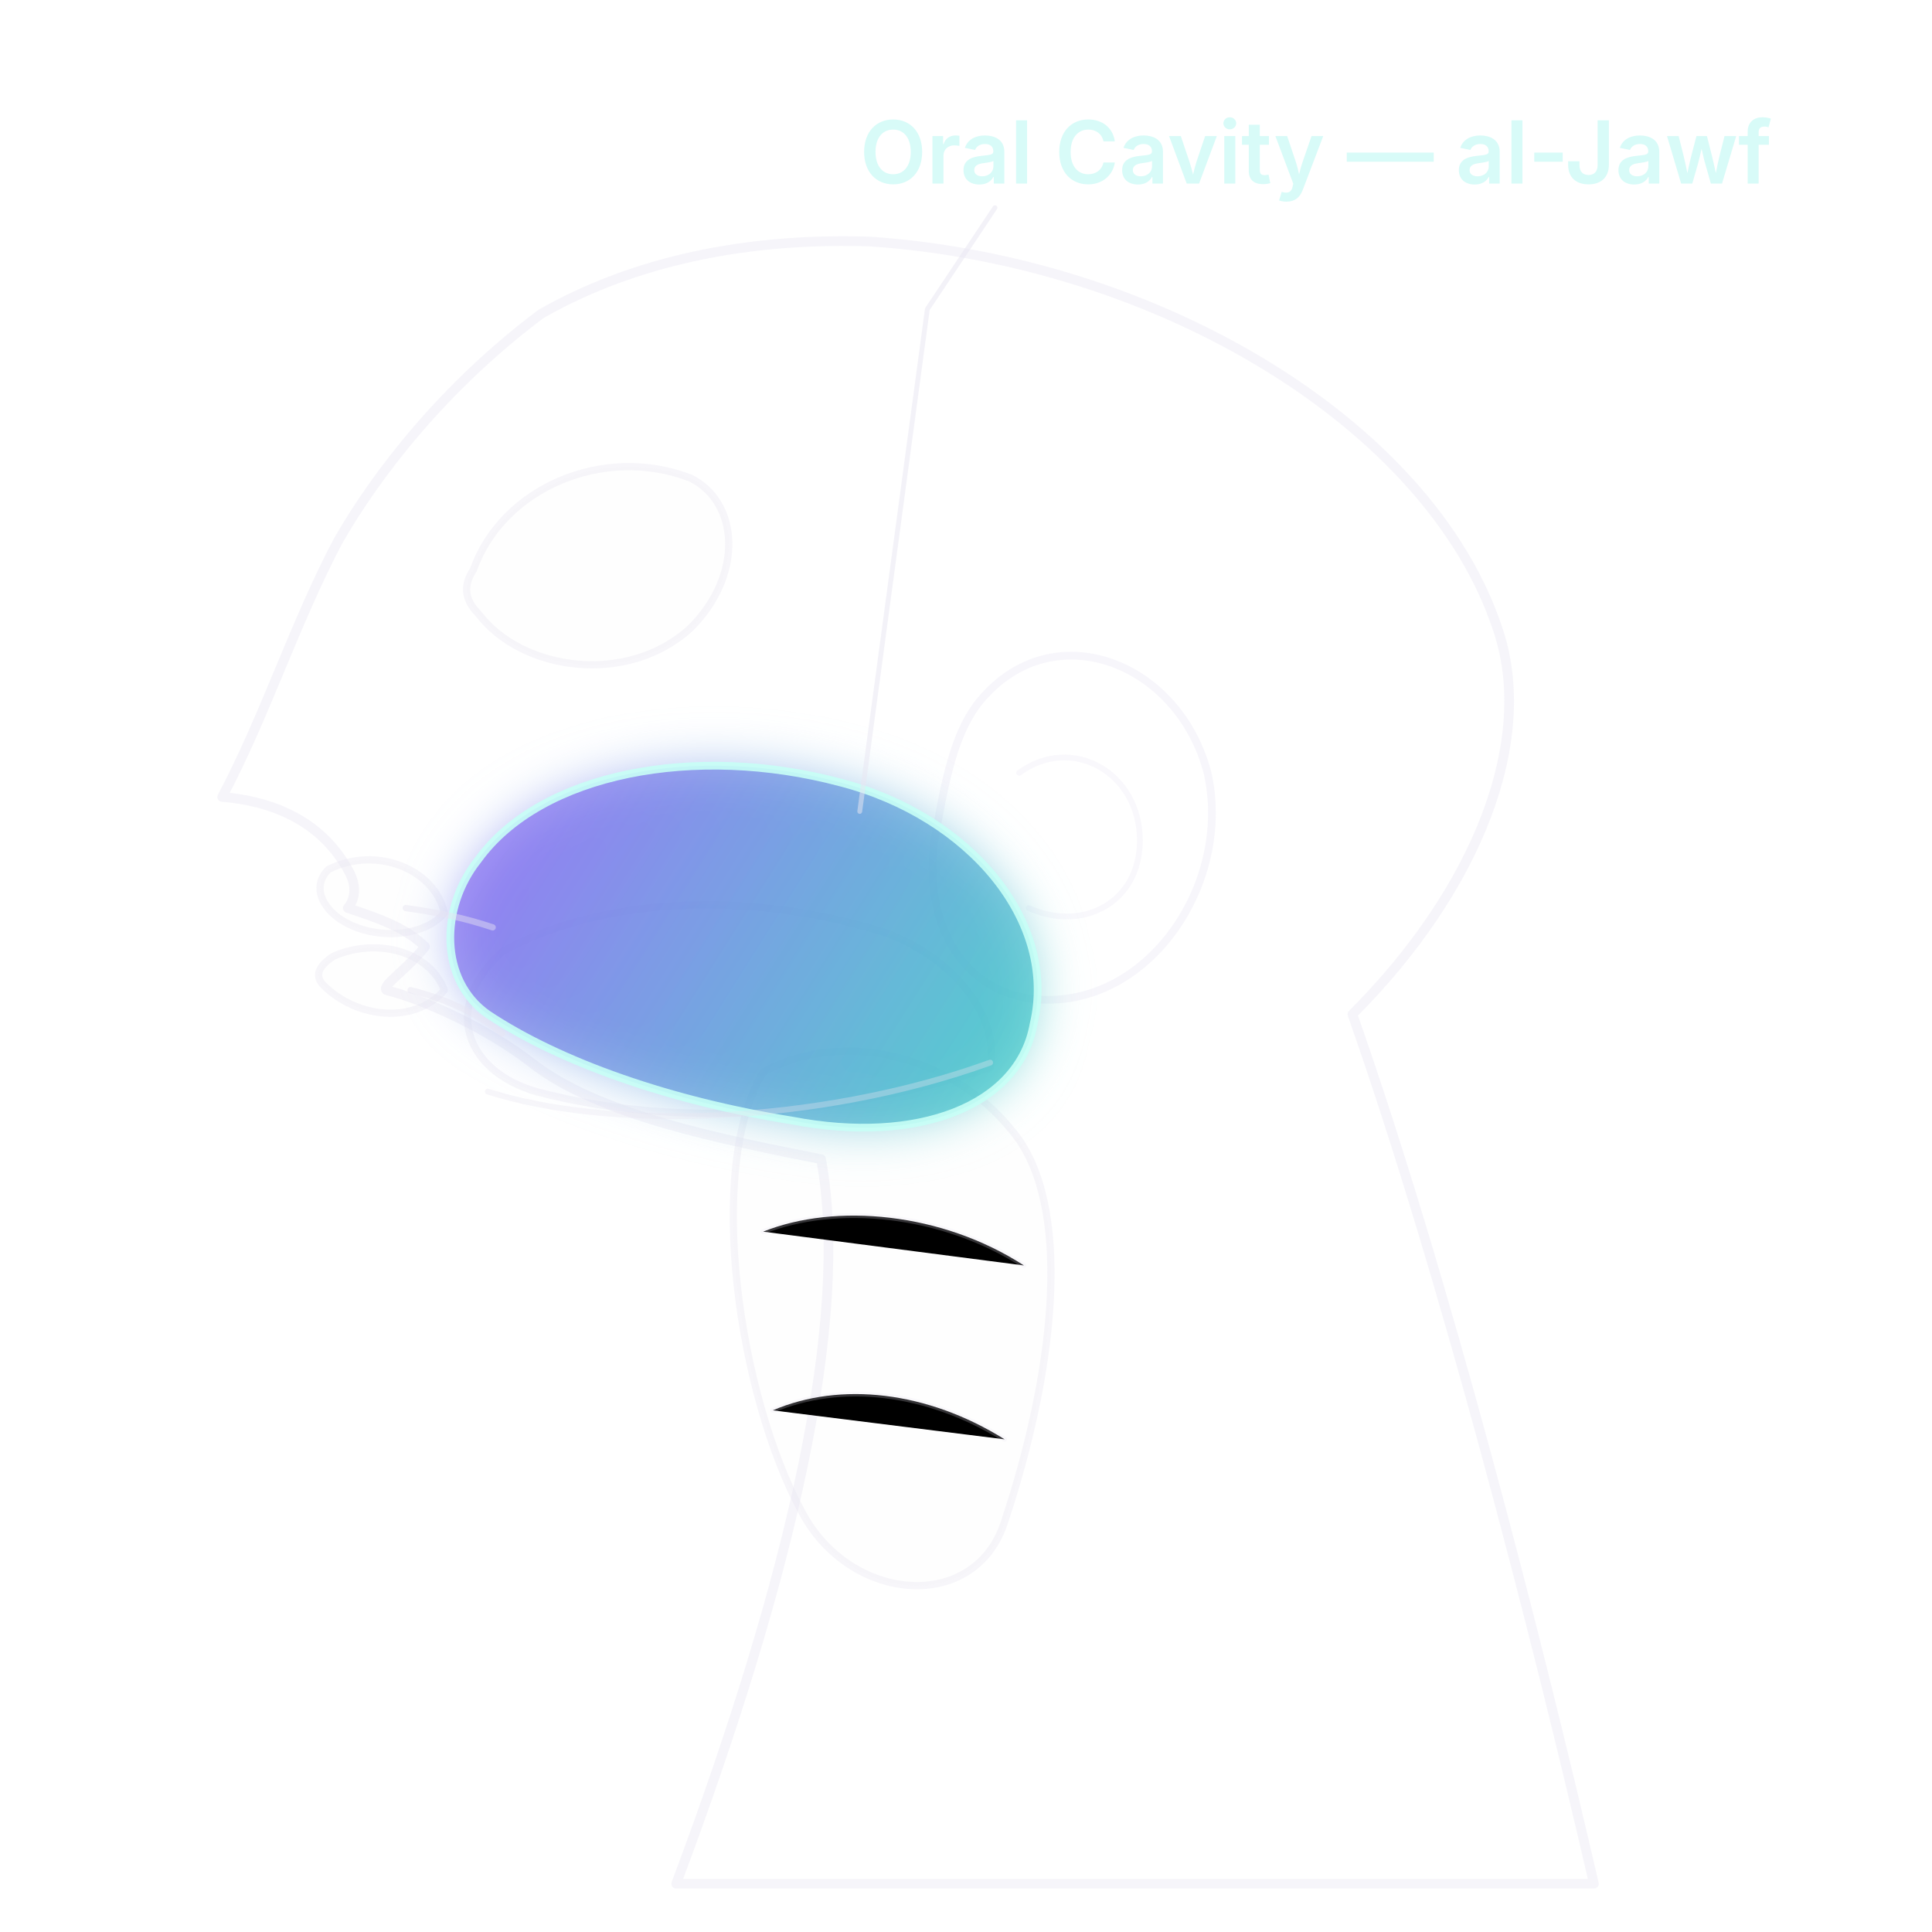
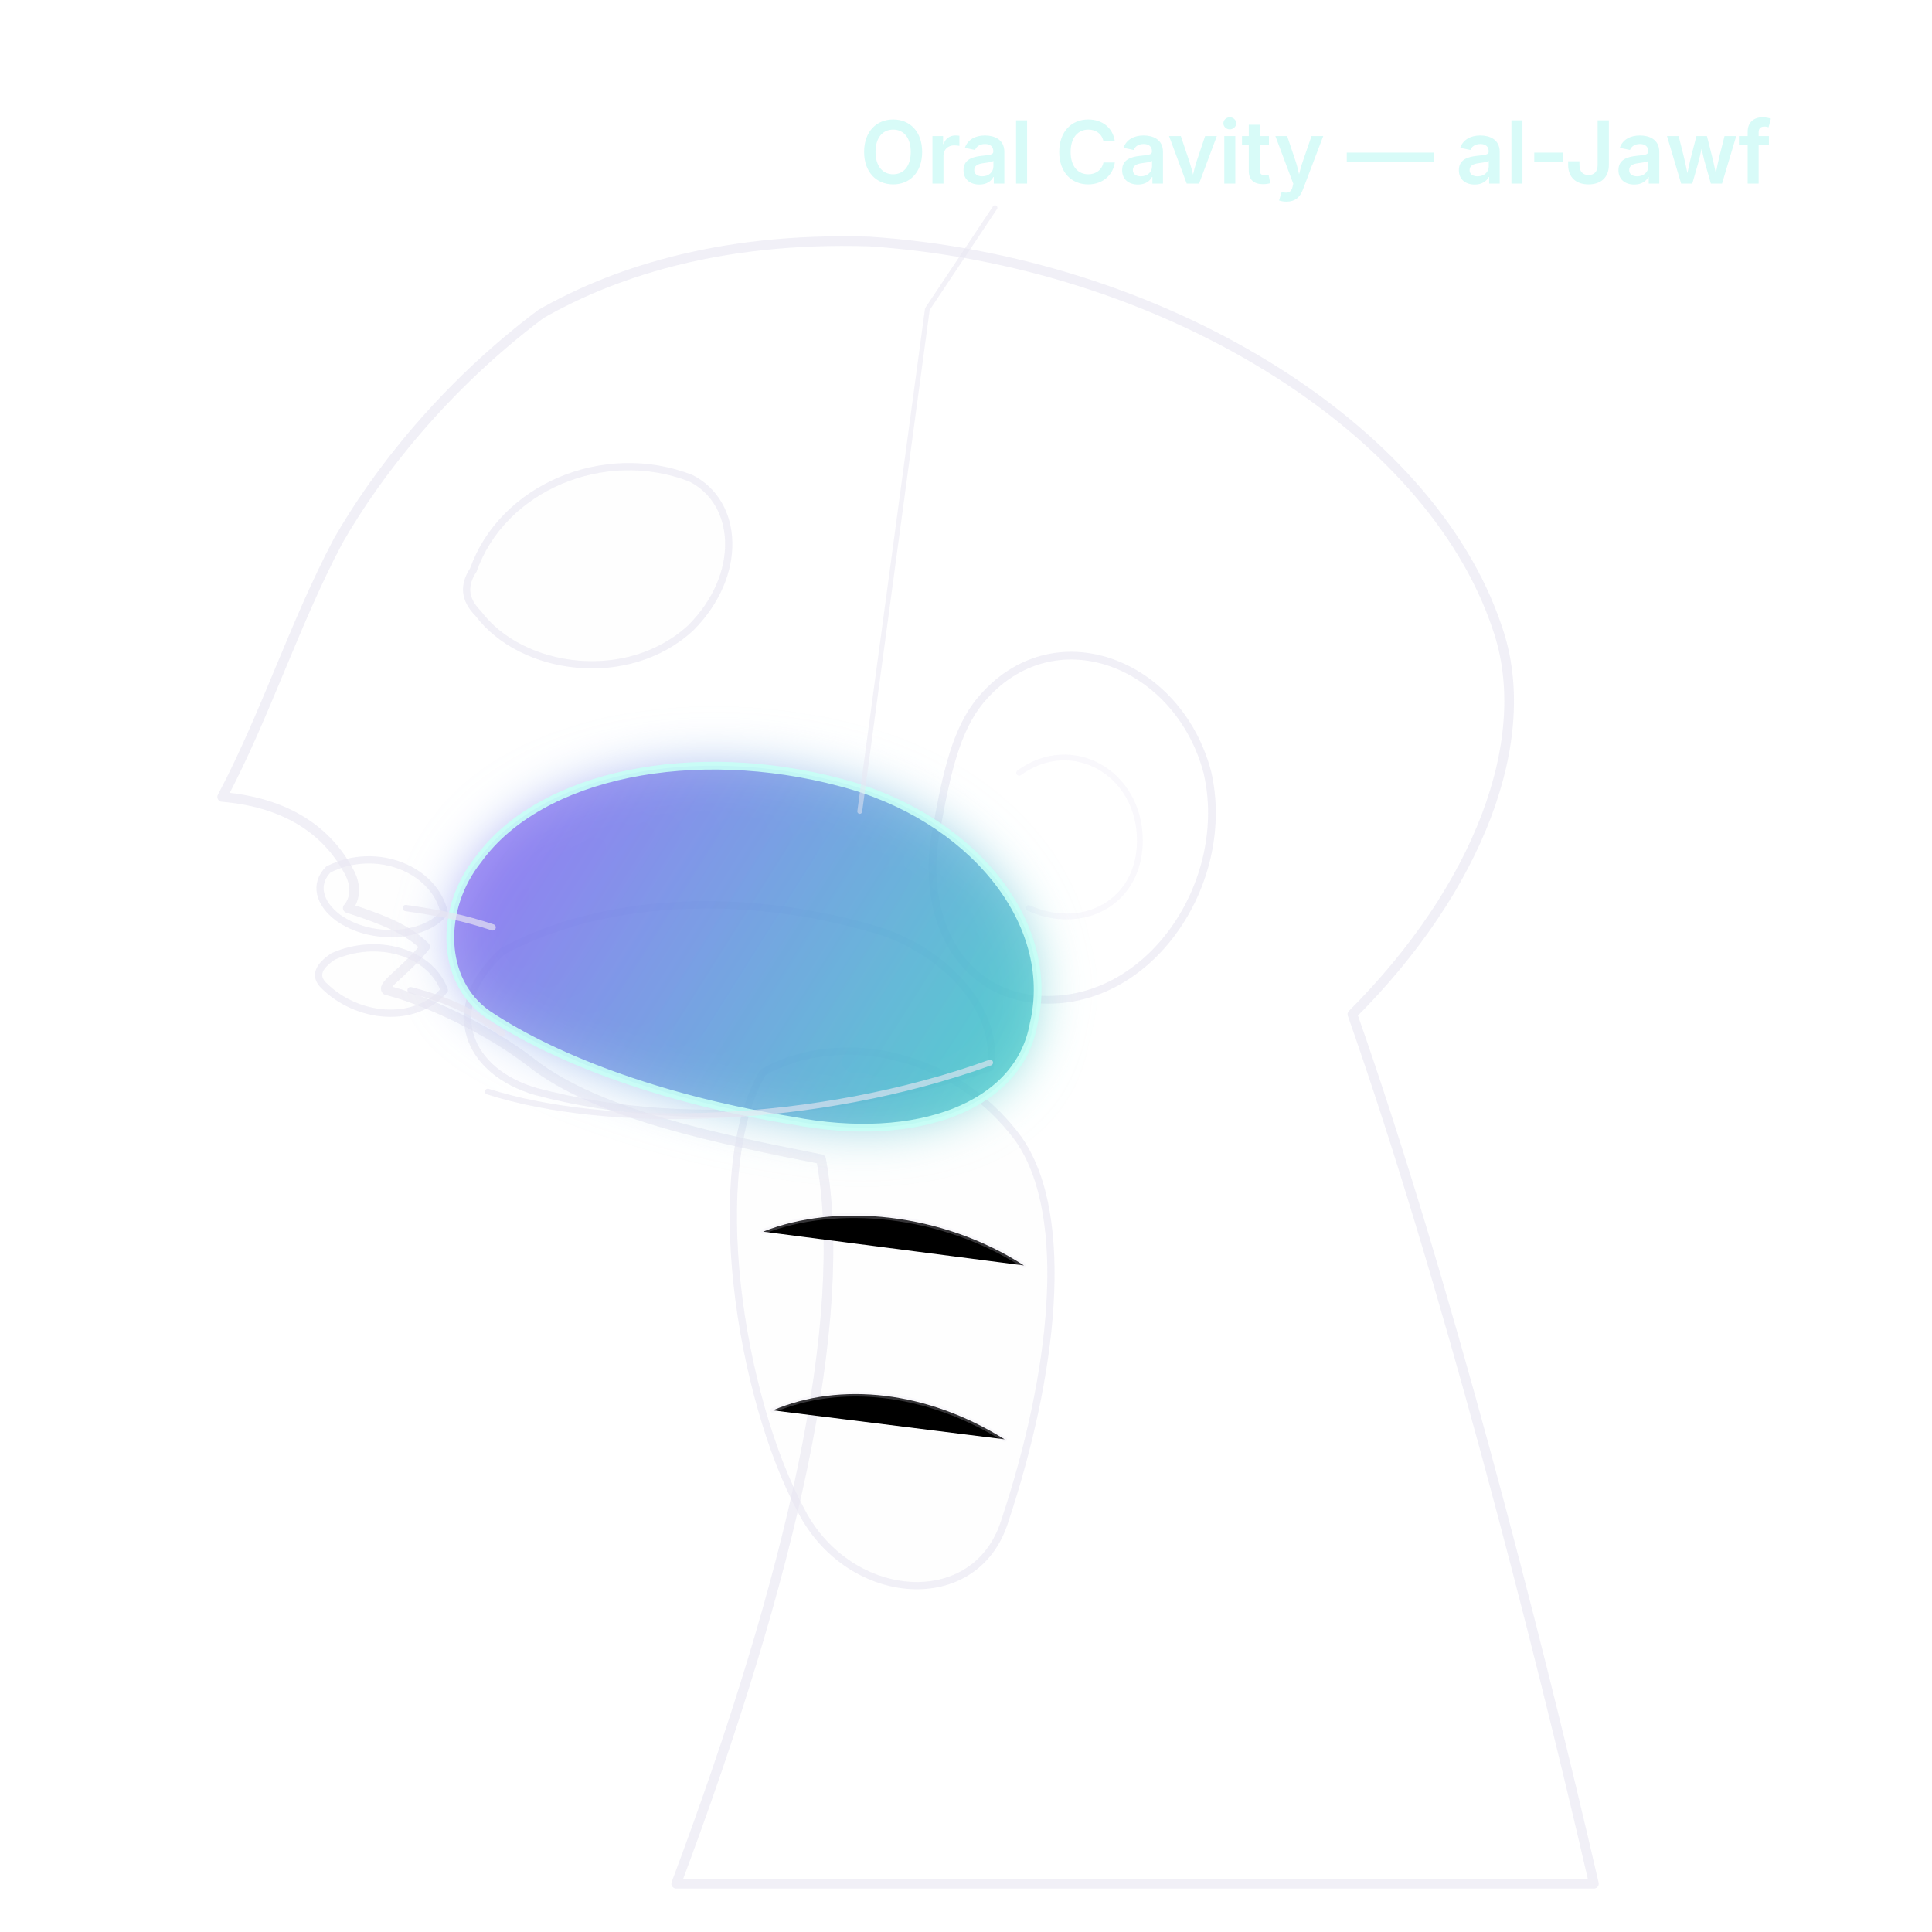
<svg xmlns="http://www.w3.org/2000/svg" viewBox="0 0 400 400" width="400" height="400">
  <defs>
    <linearGradient id="activeGradient" x1="92" y1="158" x2="222" y2="240" gradientUnits="userSpaceOnUse">
      <stop offset="0" stop-color="#8B5CF6" />
      <stop offset="1" stop-color="#2DD4BF" />
    </linearGradient>
    <filter id="glow" x="-25%" y="-35%" width="150%" height="170%">
      <feGaussianBlur in="SourceGraphic" stdDeviation="5" />
    </filter>
  </defs>
  <g fill="none" stroke="#E8E6F2" stroke-linecap="round" stroke-linejoin="round">
-     <path d="M180 50              C148 49 126 57 112 65              C92 80 78 98 70 112              C61 129 55 148 46 165              C58 166 67 171 72 180              C75 185 72 188 72 188              C78 190 84 192 88 196              C84 201 79 204 80 205              C88 207 101 213 110 220              C124 231 150 236 170 240              C176 273 164 326 140 390              L330 390              C318 338 299 264 280 210              C306 184 318 153 310 130              C296 88 240 54 180 50              Z" stroke-width="2" stroke-opacity="0.38" />
-     <path d="M203 145              C218 127 244 137 250 160              C255 182 239 207 217 207              C199 207 190 190 194 171              C196 160 198 151 203 145" stroke-width="1.6" stroke-opacity="0.35" />
+     <path d="M180 50              C148 49 126 57 112 65              C92 80 78 98 70 112              C61 129 55 148 46 165              C58 166 67 171 72 180              C75 185 72 188 72 188              C78 190 84 192 88 196              C84 201 79 204 80 205              C88 207 101 213 110 220              C124 231 150 236 170 240              C176 273 164 326 140 390              L330 390              C318 338 299 264 280 210              C306 184 318 153 310 130              C296 88 240 54 180 50              Z" stroke-width="2" stroke-opacity="0.62" />
+     <path d="M203 145              C218 127 244 137 250 160              C255 182 239 207 217 207              C199 207 190 190 194 171              C196 160 198 151 203 145" stroke-width="1.6" stroke-opacity="0.62" />
    <path d="M211 160              C222 152 236 160 236 174              C236 187 224 193 213 188" stroke-width="1.2" stroke-opacity="0.28" />
  </g>
  <g stroke="#E8E6F2" stroke-linecap="round" stroke-linejoin="round">
-     <path d="M98 118              C104 101 125 92 143 99              C153 104 154 119 143 130              C130 142 108 139 99 127              C96 124 96 121 98 118              Z" fill="#E8E6F2" fill-opacity="0.04" stroke-width="1.5" stroke-opacity="0.34" />
-     <path d="M104 197              C124 186 154 184 183 193              C197 198 207 210 205 221              C181 229 145 235 111 226              C97 222 91 209 104 197              Z" fill="#E8E6F2" fill-opacity="0.05" stroke-width="1.5" stroke-opacity="0.34" />
-     <path d="M158 222              C174 213 198 218 211 236              C222 252 218 285 208 315              C202 334 176 332 166 313              C153 289 146 242 158 222              Z" fill="#E8E6F2" fill-opacity="0.04" stroke-width="1.5" stroke-opacity="0.34" />
+     <path d="M98 118              C104 101 125 92 143 99              C153 104 154 119 143 130              C130 142 108 139 99 127              C96 124 96 121 98 118              Z" fill="#E8E6F2" fill-opacity="0.04" stroke-width="1.5" stroke-opacity="0.62" />
+     <path d="M104 197              C124 186 154 184 183 193              C197 198 207 210 205 221              C181 229 145 235 111 226              C97 222 91 209 104 197              Z" fill="#E8E6F2" fill-opacity="0.05" stroke-width="1.5" stroke-opacity="0.62" />
+     <path d="M158 222              C174 213 198 218 211 236              C222 252 218 285 208 315              C202 334 176 332 166 313              C153 289 146 242 158 222              Z" fill="#E8E6F2" fill-opacity="0.04" stroke-width="1.5" stroke-opacity="0.62" />
    <path d="M158 255 C173 249 195 251 212 262" stroke-width="1" stroke-opacity="0.22" />
    <path d="M160 292 C174 286 192 288 208 298" stroke-width="1" stroke-opacity="0.22" />
-     <path d="M68 180              C78 175 90 180 92 189              C88 194 77 195 70 190              C66 187 65 183 68 180              Z" fill="#E8E6F2" fill-opacity="0.04" stroke-width="1.5" stroke-opacity="0.34" />
-     <path d="M69 198              C78 194 89 197 92 205              C86 212 74 211 67 204              C65 202 66 200 69 198              Z" fill="#E8E6F2" fill-opacity="0.04" stroke-width="1.5" stroke-opacity="0.34" />
+     <path d="M68 180              C78 175 90 180 92 189              C88 194 77 195 70 190              C66 187 65 183 68 180              Z" fill="#E8E6F2" fill-opacity="0.04" stroke-width="1.5" stroke-opacity="0.62" />
+     <path d="M69 198              C78 194 89 197 92 205              C86 212 74 211 67 204              C65 202 66 200 69 198              Z" fill="#E8E6F2" fill-opacity="0.04" stroke-width="1.5" stroke-opacity="0.62" />
  </g>
  <path d="M99 178            C112 160 144 154 174 162            C201 169 219 191 214 212            C211 229 190 237 164 232            C139 228 116 220 101 210            C91 203 91 188 99 178            Z" fill="url(#activeGradient)" fill-opacity="0.58" stroke="#C8FFF6" stroke-width="1.6" stroke-opacity="0.55" stroke-linecap="round" stroke-linejoin="round" filter="url(#glow)" />
  <path d="M99 178            C112 160 144 154 174 162            C201 169 219 191 214 212            C211 229 190 237 164 232            C139 228 116 220 101 210            C91 203 91 188 99 178            Z" fill="url(#activeGradient)" fill-opacity="0.66" stroke="#C8FFF6" stroke-width="1.6" stroke-opacity="0.9" stroke-linecap="round" stroke-linejoin="round" />
  <g fill="none" stroke="#E8E6F2" stroke-linecap="round" stroke-linejoin="round">
-     <path d="M84 188 C91 189 96 190 102 192" stroke-width="1.3" stroke-opacity="0.45" />
-     <path d="M85 205 C93 207 99 210 104 214" stroke-width="1.3" stroke-opacity="0.45" />
-     <path d="M101 226 C126 234 169 233 205 220" stroke-width="1.2" stroke-opacity="0.34" />
+     <path d="M84 188 C91 189 96 190 102 192" stroke-width="1.3" stroke-opacity="0.68" />
+     <path d="M85 205 C93 207 99 210 104 214" stroke-width="1.3" stroke-opacity="0.68" />
+     <path d="M101 226 C126 234 169 233 205 220" stroke-width="1.2" stroke-opacity="0.62" />
  </g>
  <g font-family="system-ui, -apple-system, 'Segoe UI', sans-serif" fill="#E8E6F2">
    <text x="178" y="38" font-size="18" font-weight="600" fill="#D8FBF8">Oral Cavity — al-Jawf</text>
  </g>
  <polyline points="206,43 192,64 178,168" fill="none" stroke="#E8E6F2" stroke-width="1" stroke-opacity="0.52" stroke-linecap="round" stroke-linejoin="round" />
</svg>
